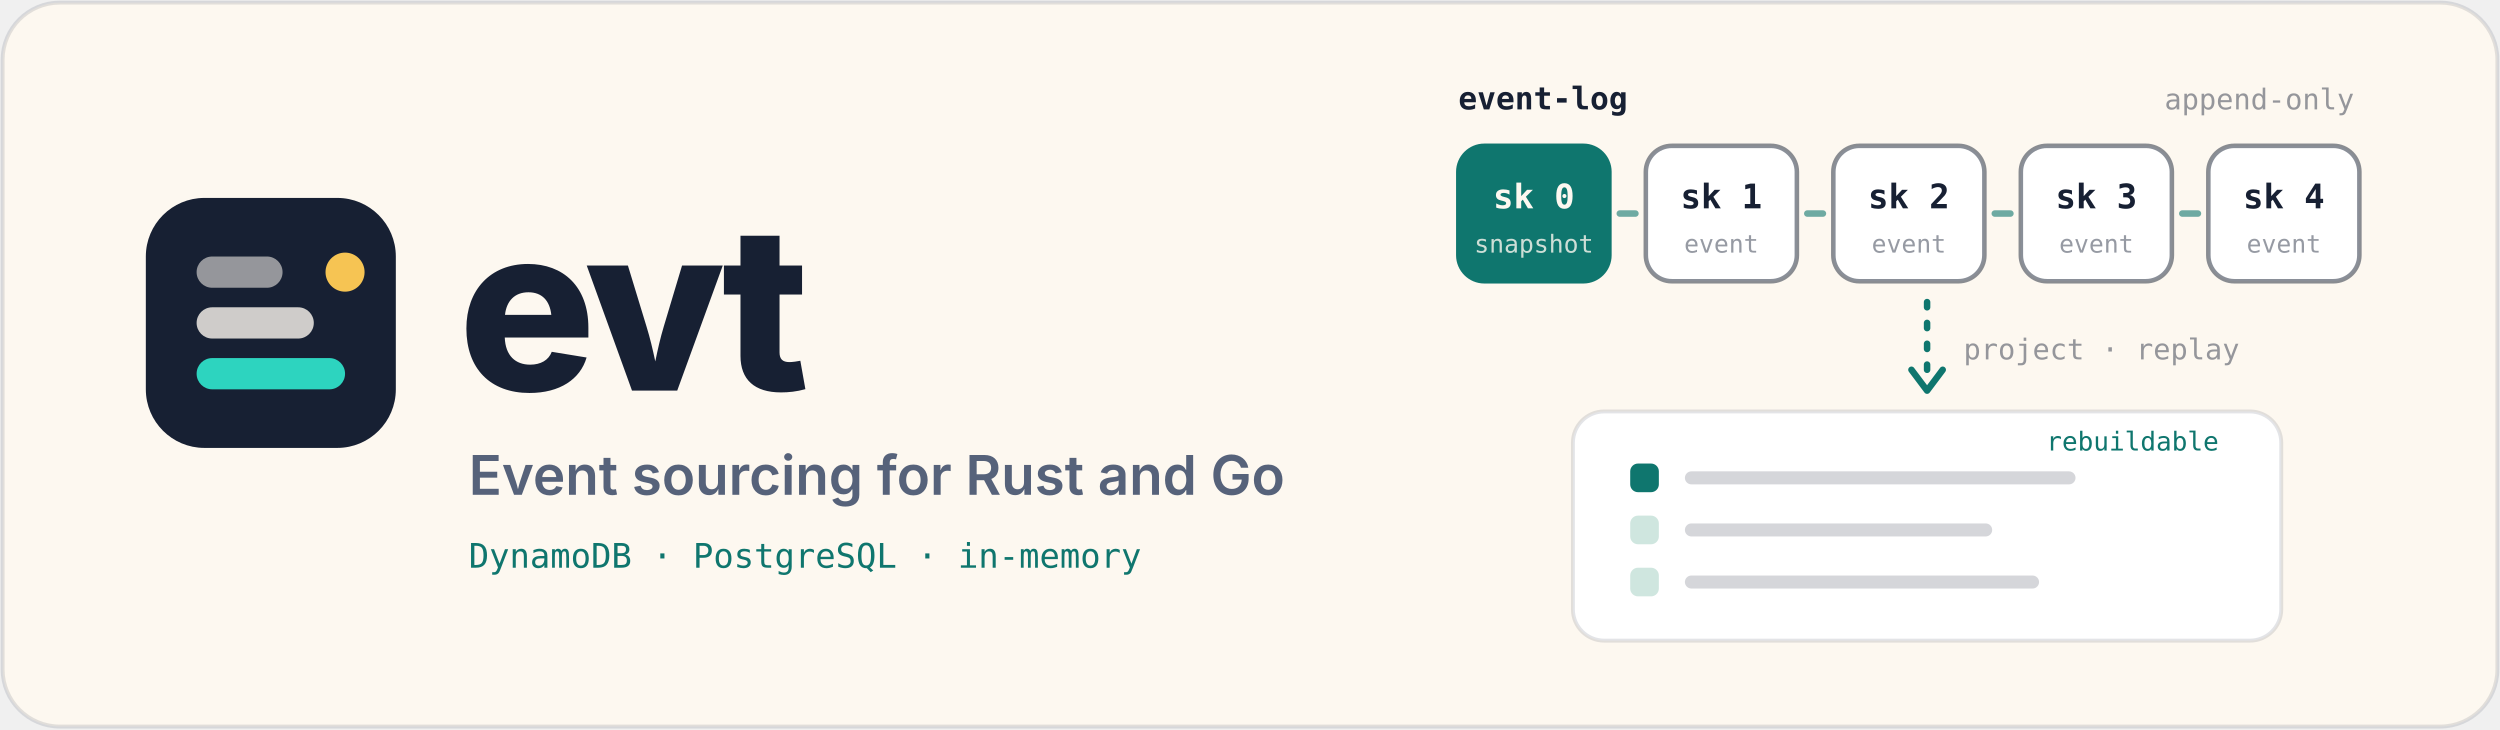
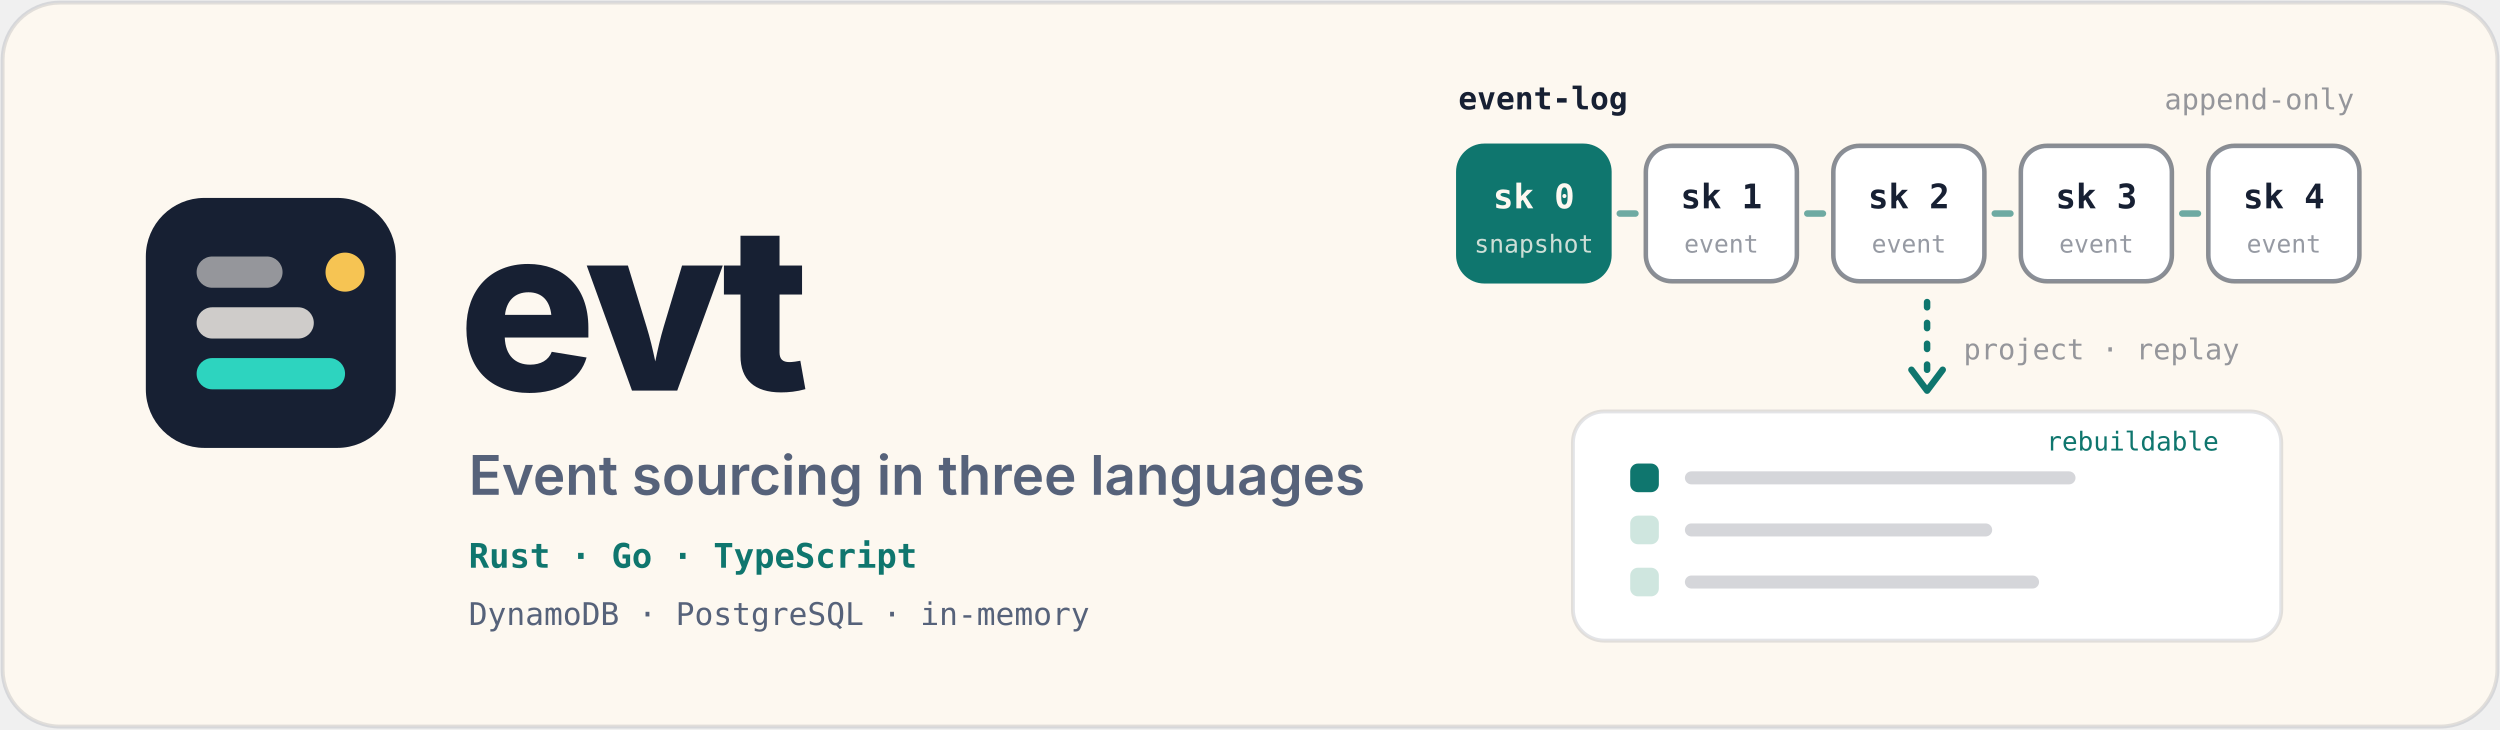
- <svg xmlns="http://www.w3.org/2000/svg" viewBox="0 0 960 280" role="img" aria-label="evt: event sourcing for Rust and Go">
+ <svg xmlns="http://www.w3.org/2000/svg" viewBox="0 0 960 280" role="img" aria-label="evt: event sourcing for Rust, Go and TypeScript">
  <rect x="1" y="1" width="958" height="278" rx="22" fill="#fdf8f0" stroke="rgba(23,32,51,0.12)" stroke-width="1.5" />
  <g transform="translate(56 76) scale(1.5)">
    <rect width="64" height="64" rx="15" fill="#172033" />
    <rect x="13" y="15" width="22" height="8" rx="4" fill="#fdf8f0" opacity="0.55" />
    <rect x="13" y="28" width="30" height="8" rx="4" fill="#fdf8f0" opacity="0.8" />
    <rect x="13" y="41" width="38" height="8" rx="4" fill="#2dd4bf" />
    <circle cx="51" cy="19" r="5" fill="#f6c453" />
  </g>
  <text x="176" y="150" font-family="ui-sans-serif, system-ui, -apple-system, 'Segoe UI', Inter, Helvetica, Arial, sans-serif" font-size="88" font-weight="800" letter-spacing="-3" fill="#172033">evt</text>
-   <text x="180" y="190" font-family="ui-sans-serif, system-ui, -apple-system, 'Segoe UI', Inter, Helvetica, Arial, sans-serif" font-size="21" font-weight="600" fill="#56627a">Event sourcing for Rust and Go</text>
-   <text x="180" y="218" font-family="ui-monospace, SFMono-Regular, 'SF Mono', Menlo, Consolas, monospace" font-size="13" fill="#0f766e">DynamoDB · PostgreSQL · in-memory</text>
+   <text x="180" y="190" font-family="ui-sans-serif, system-ui, -apple-system, 'Segoe UI', Inter, Helvetica, Arial, sans-serif" font-size="21" font-weight="600" fill="#56627a">Event sourcing in three languages</text>
+   <text x="180" y="218" font-family="ui-monospace, SFMono-Regular, 'SF Mono', Menlo, Consolas, monospace" font-size="13" font-weight="700" fill="#0f766e">Rust · Go · TypeScript</text>
+   <text x="180" y="240" font-family="ui-monospace, SFMono-Regular, 'SF Mono', Menlo, Consolas, monospace" font-size="12" fill="#56627a">DynamoDB · PostgreSQL · in-memory</text>
  <text x="560" y="42" font-family="ui-monospace, SFMono-Regular, 'SF Mono', Menlo, Consolas, monospace" font-size="12" font-weight="700" fill="#172033">event-log</text>
  <text x="904" y="42" text-anchor="end" font-family="ui-monospace, SFMono-Regular, 'SF Mono', Menlo, Consolas, monospace" font-size="11" fill="rgba(23,32,51,0.45)">append-only</text>
  <g>
    <rect x="560" y="56" width="58" height="52" rx="10" fill="#0f766e" stroke="#0f766e" stroke-width="1.75" />
    <text x="589" y="80" text-anchor="middle" font-family="ui-monospace, SFMono-Regular, 'SF Mono', Menlo, Consolas, monospace" font-size="13" font-weight="700" fill="#fdf8f0">sk 0</text>
    <text x="589" y="97" text-anchor="middle" font-family="ui-monospace, SFMono-Regular, 'SF Mono', Menlo, Consolas, monospace" font-size="9.5" fill="#fdf8f0" opacity="0.8">snapshot</text>
  </g>
  <g>
    <path d="M622 82h6" stroke="#0f766e" stroke-width="2.5" stroke-linecap="round" opacity="0.6" />
    <rect x="632" y="56" width="58" height="52" rx="10" fill="#ffffff" stroke="rgba(23,32,51,0.5)" stroke-width="1.75" />
    <text x="661" y="80" text-anchor="middle" font-family="ui-monospace, SFMono-Regular, 'SF Mono', Menlo, Consolas, monospace" font-size="13" font-weight="700" fill="#172033">sk 1</text>
    <text x="661" y="97" text-anchor="middle" font-family="ui-monospace, SFMono-Regular, 'SF Mono', Menlo, Consolas, monospace" font-size="9.5" fill="rgba(23,32,51,0.45)" opacity="1">event</text>
  </g>
  <g>
    <path d="M694 82h6" stroke="#0f766e" stroke-width="2.5" stroke-linecap="round" opacity="0.6" />
    <rect x="704" y="56" width="58" height="52" rx="10" fill="#ffffff" stroke="rgba(23,32,51,0.5)" stroke-width="1.75" />
    <text x="733" y="80" text-anchor="middle" font-family="ui-monospace, SFMono-Regular, 'SF Mono', Menlo, Consolas, monospace" font-size="13" font-weight="700" fill="#172033">sk 2</text>
    <text x="733" y="97" text-anchor="middle" font-family="ui-monospace, SFMono-Regular, 'SF Mono', Menlo, Consolas, monospace" font-size="9.5" fill="rgba(23,32,51,0.45)" opacity="1">event</text>
  </g>
  <g>
    <path d="M766 82h6" stroke="#0f766e" stroke-width="2.5" stroke-linecap="round" opacity="0.6" />
    <rect x="776" y="56" width="58" height="52" rx="10" fill="#ffffff" stroke="rgba(23,32,51,0.5)" stroke-width="1.75" />
    <text x="805" y="80" text-anchor="middle" font-family="ui-monospace, SFMono-Regular, 'SF Mono', Menlo, Consolas, monospace" font-size="13" font-weight="700" fill="#172033">sk 3</text>
    <text x="805" y="97" text-anchor="middle" font-family="ui-monospace, SFMono-Regular, 'SF Mono', Menlo, Consolas, monospace" font-size="9.5" fill="rgba(23,32,51,0.45)" opacity="1">event</text>
  </g>
  <g>
    <path d="M838 82h6" stroke="#0f766e" stroke-width="2.5" stroke-linecap="round" opacity="0.6" />
    <rect x="848" y="56" width="58" height="52" rx="10" fill="#ffffff" stroke="rgba(23,32,51,0.5)" stroke-width="1.75" />
    <text x="877" y="80" text-anchor="middle" font-family="ui-monospace, SFMono-Regular, 'SF Mono', Menlo, Consolas, monospace" font-size="13" font-weight="700" fill="#172033">sk 4</text>
    <text x="877" y="97" text-anchor="middle" font-family="ui-monospace, SFMono-Regular, 'SF Mono', Menlo, Consolas, monospace" font-size="9.5" fill="rgba(23,32,51,0.45)" opacity="1">event</text>
  </g>
  <path d="M740 116v30" stroke="#0f766e" stroke-width="2.5" stroke-linecap="round" stroke-dasharray="2 6" />
  <path d="M734 142l6 8 6-8" fill="none" stroke="#0f766e" stroke-width="2.5" stroke-linecap="round" stroke-linejoin="round" />
  <text x="754" y="138" font-family="ui-monospace, SFMono-Regular, 'SF Mono', Menlo, Consolas, monospace" font-size="11" fill="rgba(23,32,51,0.45)">project · replay</text>
  <rect x="604" y="158" width="272" height="88" rx="12" fill="#ffffff" stroke="rgba(23,32,51,0.12)" stroke-width="1.5" />
  <text x="852" y="173" text-anchor="end" font-family="ui-monospace, SFMono-Regular, 'SF Mono', Menlo, Consolas, monospace" font-size="10" fill="#0f766e">rebuildable</text>
  <rect x="626" y="178" width="11" height="11" rx="3" fill="#0f766e" />
  <rect x="647" y="181" width="150" height="5" rx="2.5" fill="rgba(23,32,51,0.18)" />
  <rect x="626" y="198" width="11" height="11" rx="3" fill="#cfe6df" />
  <rect x="647" y="201" width="118" height="5" rx="2.5" fill="rgba(23,32,51,0.18)" />
  <rect x="626" y="218" width="11" height="11" rx="3" fill="#cfe6df" />
  <rect x="647" y="221" width="136" height="5" rx="2.5" fill="rgba(23,32,51,0.18)" />
</svg>
